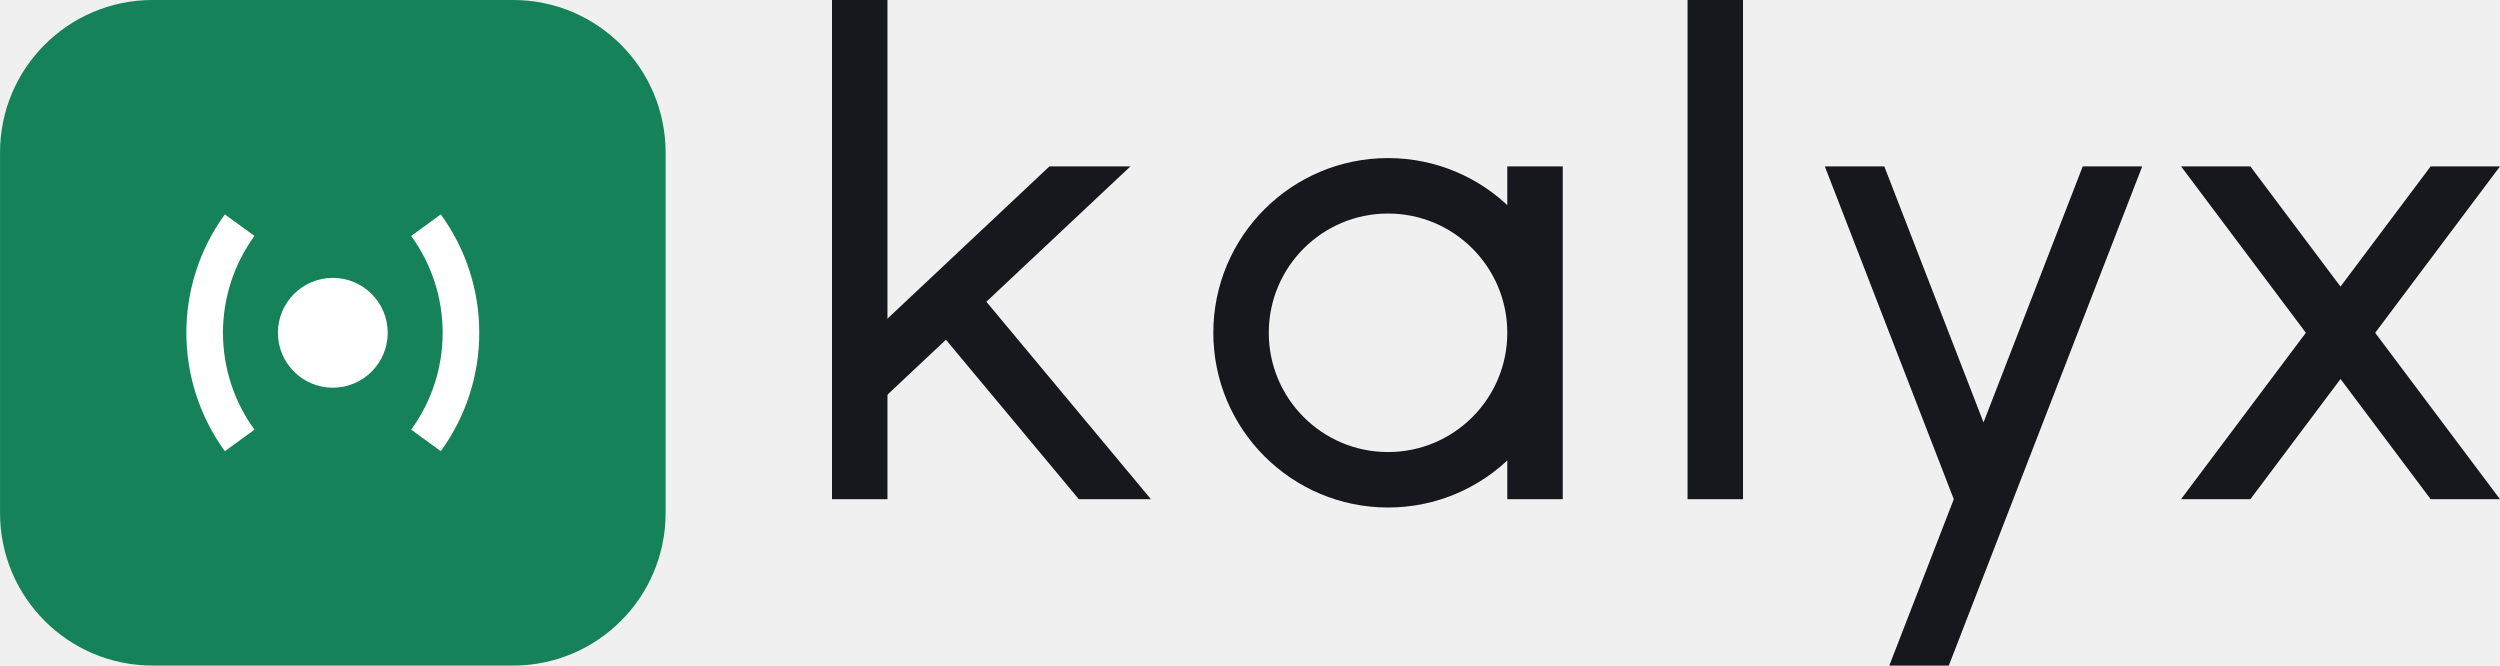
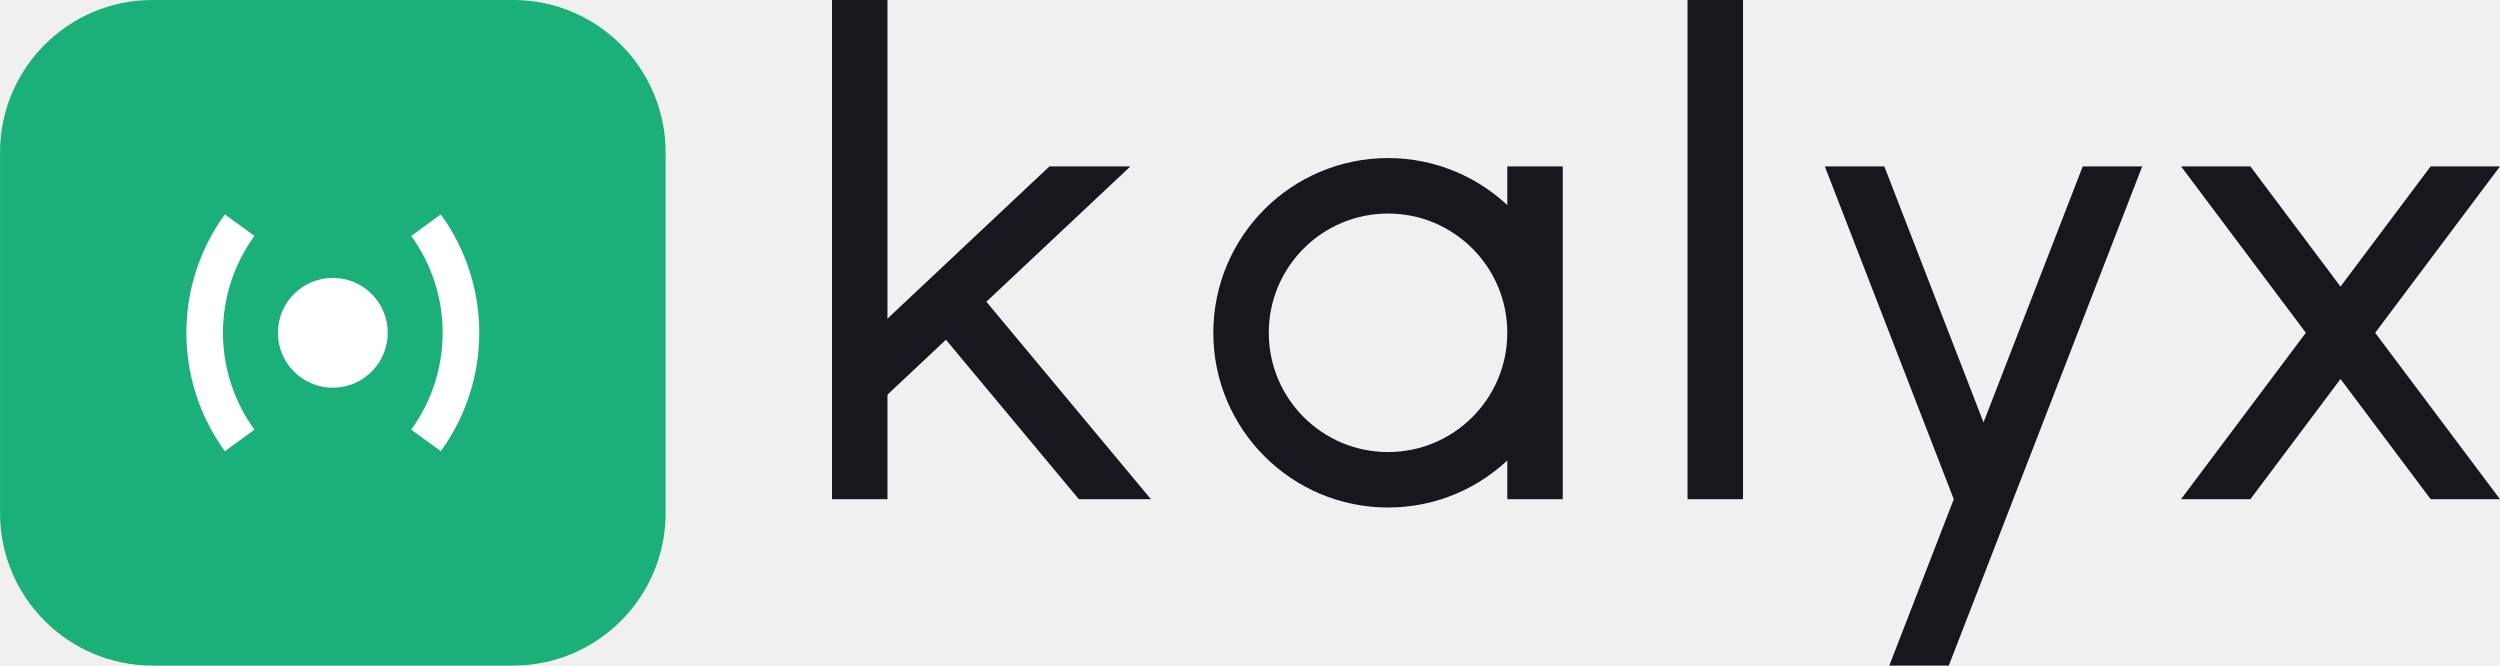
<svg xmlns="http://www.w3.org/2000/svg" width="1442.35" height="384" viewBox="0 4 180.29 48">
  <g transform="translate(0 4)">
-     <rect width="48" height="48" rx="11" fill="#16825A" />
+     <rect width="48" height="48" rx="11" fill="#1BAF7A" />
    <g transform="translate(8.16 8.16) scale(0.66)">
      <path d="M13.82 35.76A20 20 0 0 1 13.82 12.24M34.18 12.24A20 20 0 0 1 34.18 35.76" fill="none" stroke="#FFFFFF" stroke-width="4" />
      <path d="M18 24A6 6 0 1 0 30 24A6 6 0 1 0 18 24Z" fill="#FFFFFF" />
    </g>
  </g>
  <g transform="translate(60 0)">
    <path d="M2 4L2 40M29.5 28A10.6 10.6 0 0 0 50.7 28A10.6 10.6 0 0 0 29.5 28ZM50.7 16L50.7 40M63.7 4L63.7 40" fill="none" stroke="#16181D" stroke-width="4" />
    <path d="M15.68 16L21.52 16L2 34.34L2 28.86ZM5.8 25.6L11 25.6L23 40L17.8 40ZM71.6 16L75.89 16L85.19 40L80.9 40ZM90.2 16L94.49 16L80.54 52L76.25 52ZM97.29 16L102.29 16L120.29 40L115.29 40ZM115.29 16L120.29 16L102.29 40L97.29 40Z" fill="#16181D" />
  </g>
</svg>
